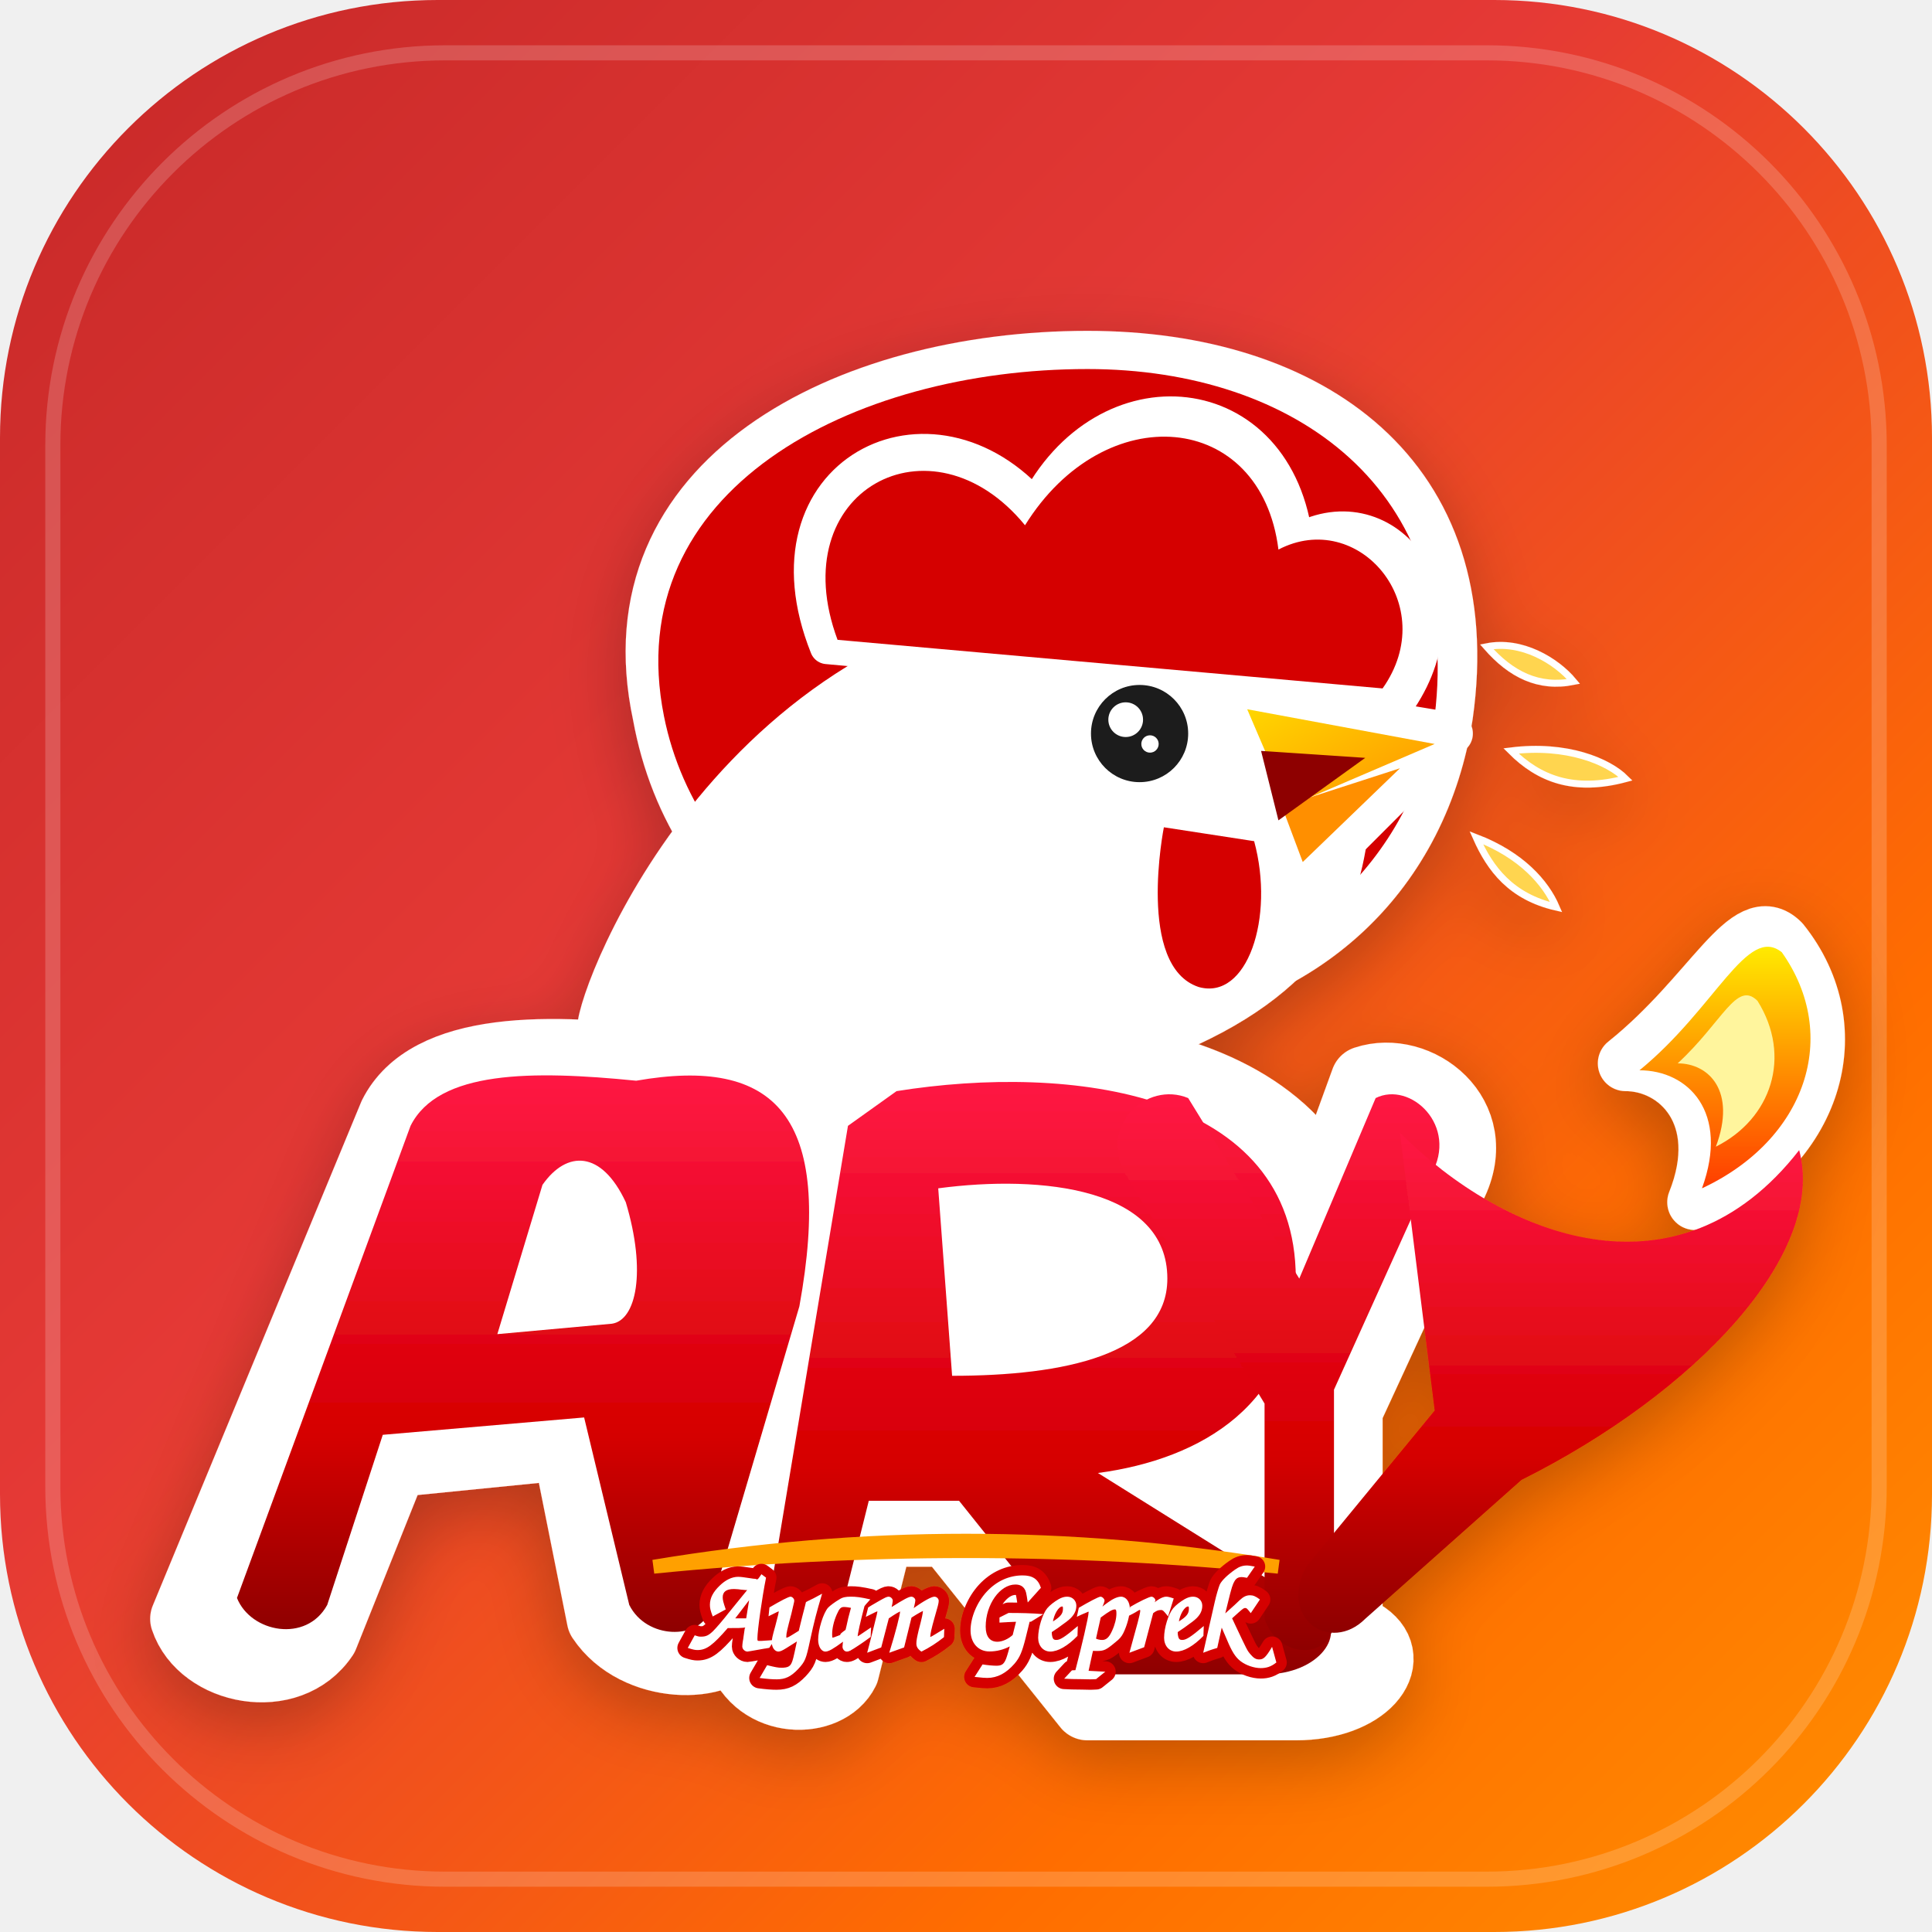
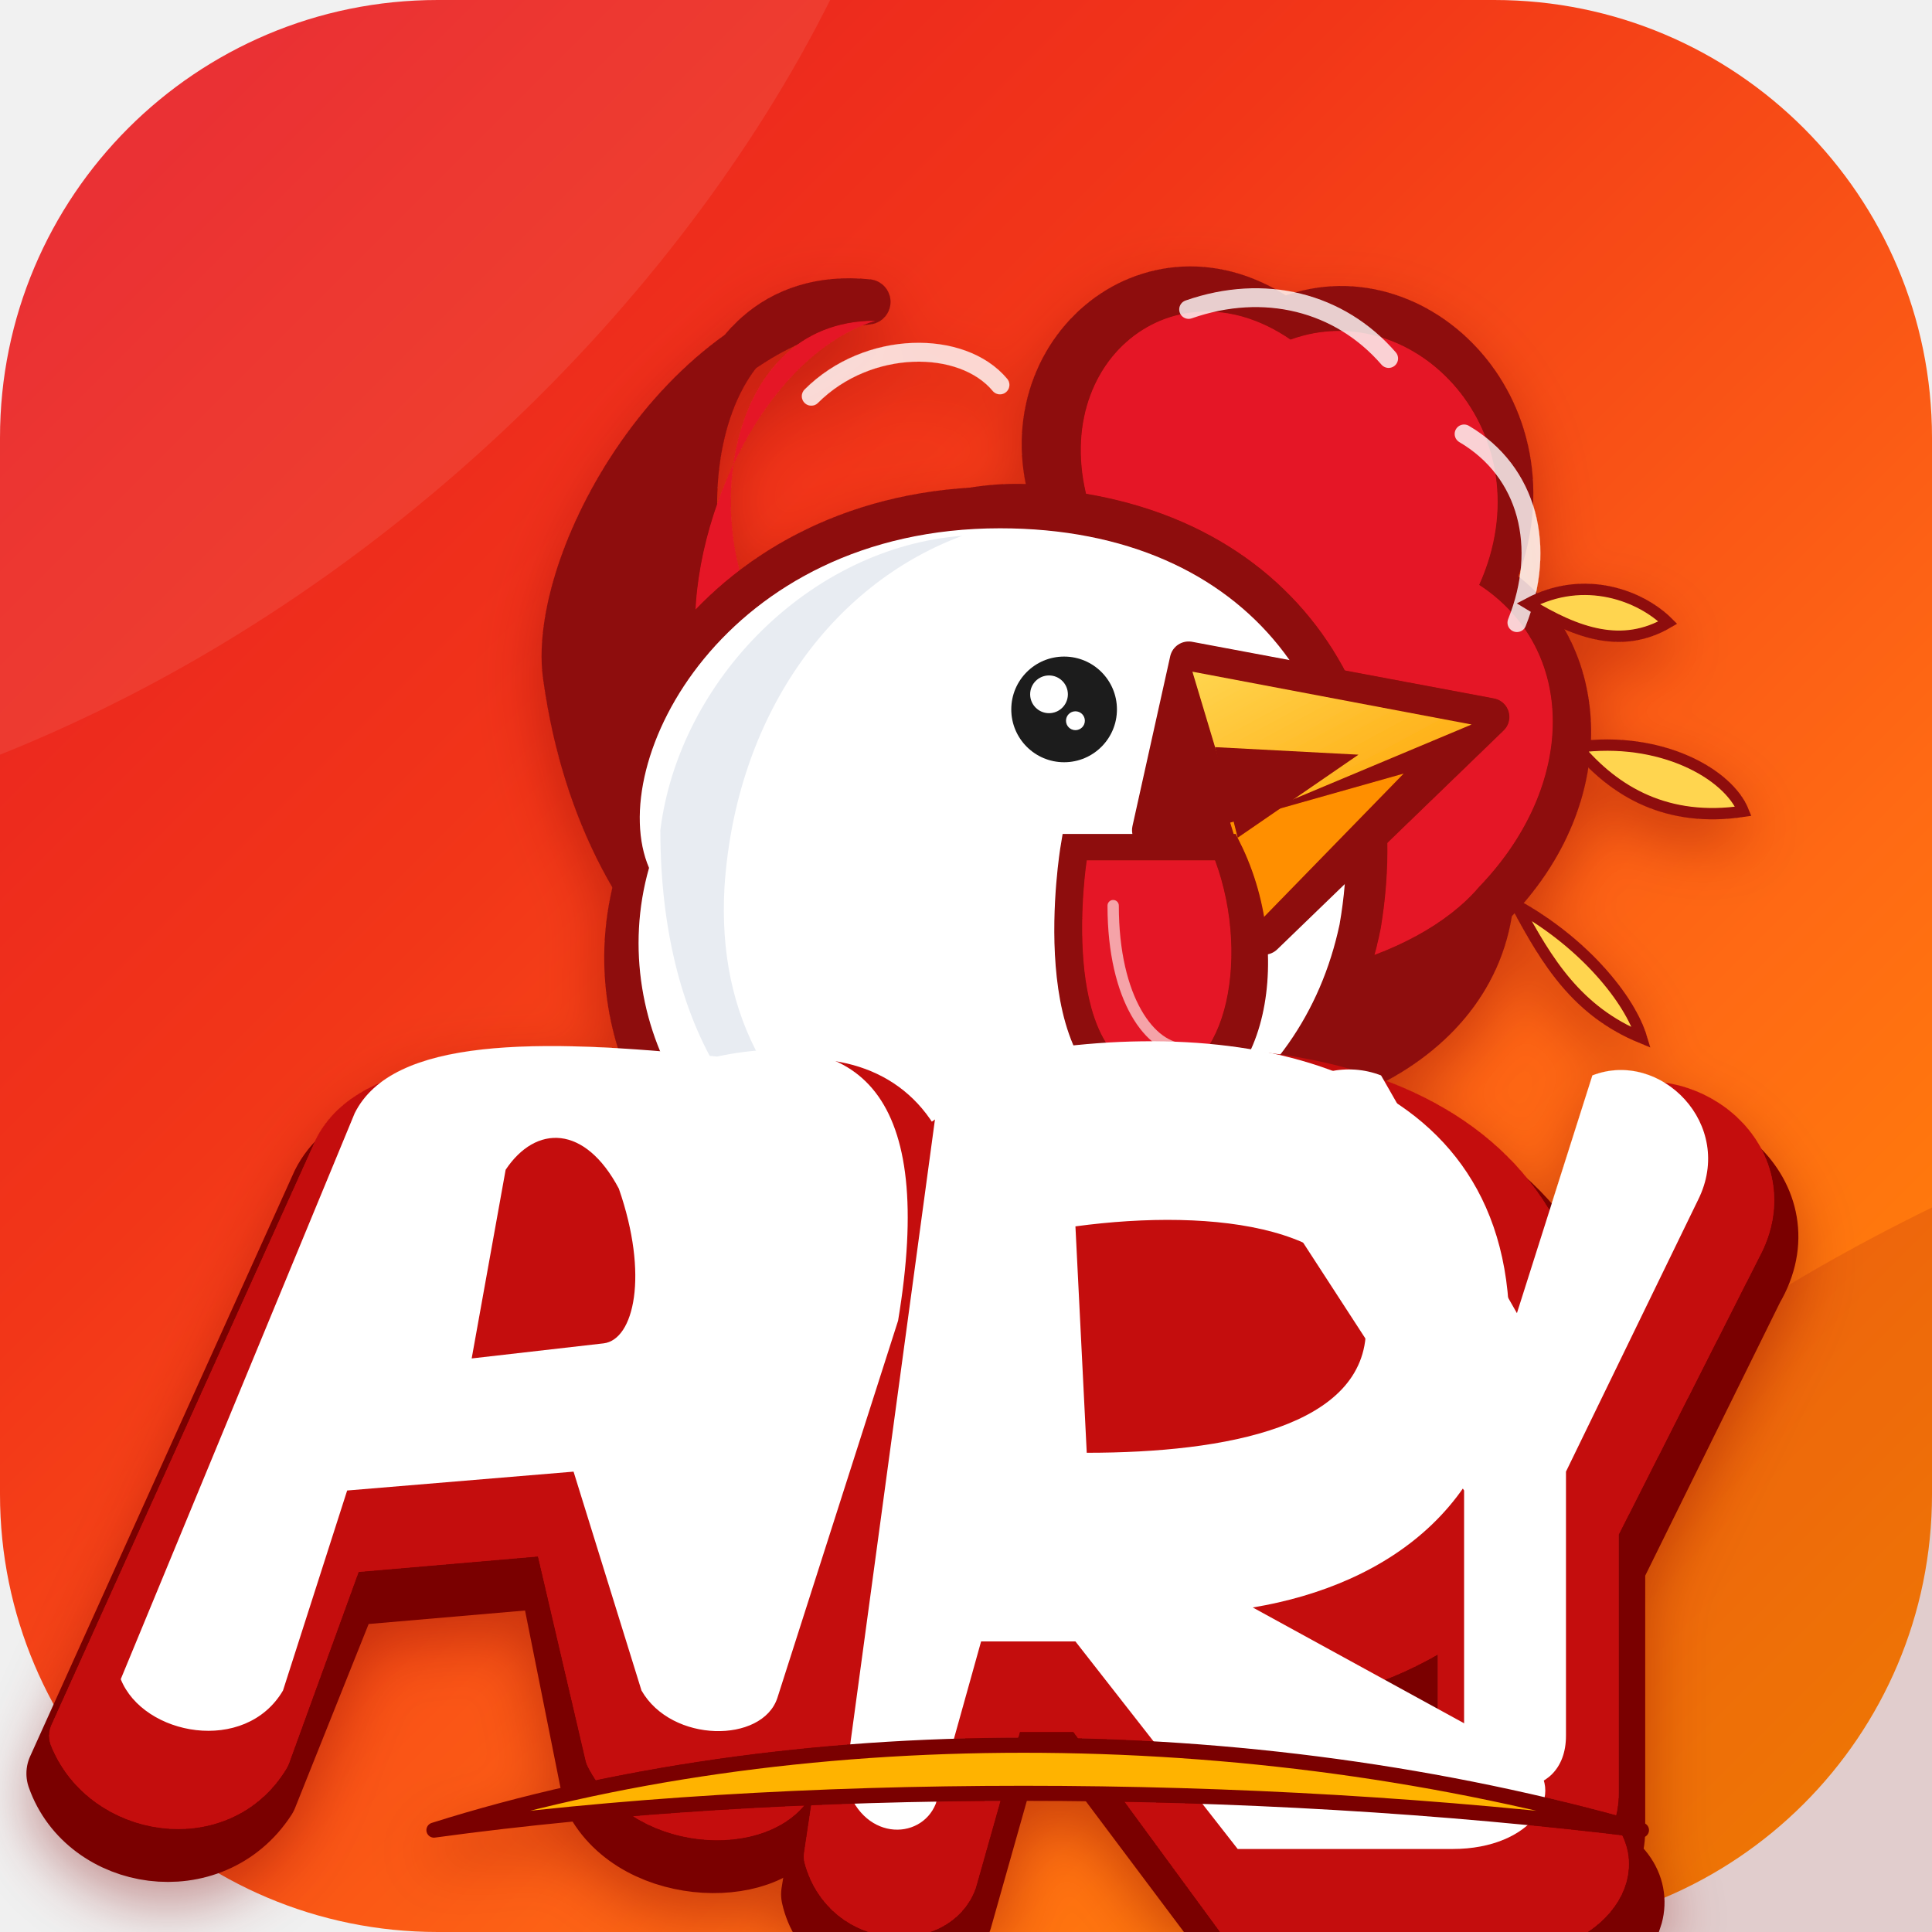
<svg xmlns="http://www.w3.org/2000/svg" viewBox="0 0 512 512" width="512" height="512">
  <defs>
-     <linearGradient id="bgRedOrange" x1="0%" y1="0%" x2="100%" y2="100%">
-       <stop offset="0%" stop-color="#C62828" />
-       <stop offset="40%" stop-color="#E53935" />
-       <stop offset="75%" stop-color="#FF6D00" />
-       <stop offset="100%" stop-color="#FF9100" />
+     <linearGradient id="appIconBgGrad" x1="0%" y1="0%" x2="100%" y2="100%">
+       <stop offset="0%" stop-color="#E51926" />
+       <stop offset="35%" stop-color="#F23618" />
+       <stop offset="70%" stop-color="#FF6A14" />
+       <stop offset="100%" stop-color="#FF9000" />
    </linearGradient>
-     <linearGradient id="iconAryRed" x1="0%" y1="0%" x2="0%" y2="100%">
-       <stop offset="0%" stop-color="#FF1744" />
-       <stop offset="65%" stop-color="#D50000" />
-       <stop offset="100%" stop-color="#8E0000" />
+     <linearGradient id="beakYellowGrad" x1="0%" y1="0%" x2="100%" y2="100%">
+       <stop offset="0%" stop-color="#FFD54F" />
+       <stop offset="100%" stop-color="#FFA000" />
    </linearGradient>
-     <linearGradient id="iconFlameGrad" x1="0%" y1="100%" x2="0%" y2="0%">
-       <stop offset="0%" stop-color="#FF3D00" />
-       <stop offset="50%" stop-color="#FF9100" />
-       <stop offset="100%" stop-color="#FFEA00" />
+     <linearGradient id="combHighlightGrad" x1="0%" y1="0%" x2="0%" y2="100%">
+       <stop offset="0%" stop-color="#FFFFFF" stop-opacity="0.85" />
+       <stop offset="100%" stop-color="#FFFFFF" stop-opacity="0" />
    </linearGradient>
-     <linearGradient id="iconBeakGrad" x1="0%" y1="0%" x2="100%" y2="100%">
-       <stop offset="0%" stop-color="#FFD600" />
-       <stop offset="100%" stop-color="#FF9100" />
-     </linearGradient>
-     <filter id="iconElementShadow" x="-15%" y="-15%" width="130%" height="130%">
-       <feDropShadow dx="0" dy="6" stdDeviation="10" flood-color="#000000" flood-opacity="0.25" />
+     <filter id="mascotShadow" x="-10%" y="-10%" width="120%" height="120%">
+       <feDropShadow dx="0" dy="6" stdDeviation="8" flood-color="#800606" flood-opacity="0.4" />
    </filter>
  </defs>
-   <rect width="512" height="512" rx="116" fill="url(#bgRedOrange)" />
-   <rect x="14" y="14" width="484" height="484" rx="104" fill="none" stroke="#FFFFFF" stroke-opacity="0.18" stroke-width="4" />
-   <g transform="translate(256, 245) scale(0.92)" filter="url(#iconElementShadow)">
-     <path d="M -90 -60 C -105 -130, -35 -165, 35 -165 C 100 -165, 150 -130, 140 -60 C 133 -15, 100 20, 45 25 C -30 30, -80 -5, -90 -60 Z" fill="#FFFFFF" stroke="#FFFFFF" stroke-width="12" stroke-linejoin="round" />
-     <path d="M -87 -60 C -100 -125, -33 -160, 35 -160 C 95 -160, 143 -125, 135 -60 C 129 -20, 95 15, 43 20 C -25 25, -77 -10, -87 -60 Z" fill="#D50000" />
-     <path d="M -105 30 C -105 20, -65 -85, 40 -90 C 95 -92, 120 -55, 105 -10 C 95 15, 65 35, 5 45 C -55 55, -100 45, -105 30 Z" fill="#FFFFFF" stroke="#FFFFFF" stroke-width="14" stroke-linejoin="round" />
-     <path d="M -100 30 C -90 -60, -25 -85, 50 -85 C 100 -85, 115 -50, 100 -10 C 90 15, 60 40, -5 45 C -55 50, -95 40, -100 30 Z" fill="#FFFFFF" />
-     <g>
-       <path d="M -40 -80 C -60 -130, -10 -155, 20 -120 C 40 -160, 90 -155, 95 -110 C 120 -125, 145 -95, 125 -65 Z" fill="#FFFFFF" stroke="#FFFFFF" stroke-width="10" stroke-linejoin="round" />
-       <path d="M -37 -82 C -53 -125, -10 -148, 17 -115 C 40 -152, 85 -148, 90 -108 C 113 -120, 137 -92, 120 -68 Z" fill="#D50000" />
+   <rect width="512" height="512" rx="116" fill="url(#appIconBgGrad)" />
+   <path d="M 0 0 L 220 0 C 180 80, 100 160, 0 200 Z" fill="#FFFFFF" fill-opacity="0.08" />
+   <path d="M 512 512 L 320 512 C 360 420, 430 360, 512 320 Z" fill="#8E0808" fill-opacity="0.15" />
+   <g id="master-artwork" filter="url(#mascotShadow)">
+     <g id="rooster-character">
+       <path d="M 230 80 C 180 75, 175 145, 195 175 C 220 150, 245 130, 280 135 C 265 95, 305 60, 340 85 C 375 70, 415 110, 395 155 C 420 170, 425 210, 395 240 C 390 280, 340 300, 290 290 C 210 295, 160 250, 150 180 C 145 150, 180 85, 230 80 Z" fill="#8E0808" stroke="#8E0808" stroke-width="12" stroke-linejoin="round" />
+       <path d="M 232 85 C 190 85, 185 145, 205 170 C 235 145, 255 130, 290 138 C 275 98, 310 68, 342 90 C 375 78, 410 115, 392 155 C 418 172, 418 208, 392 235 C 375 255, 335 265, 295 260 C 240 260, 195 230, 185 175 C 180 145, 200 95, 232 85 Z" fill="#E51926" />
+       <path d="M 215 105 C 230 90, 255 90, 265 102" fill="none" stroke="#FFFFFF" stroke-width="5" stroke-linecap="round" stroke-opacity="0.8" />
+       <path d="M 315 82 C 335 75, 355 80, 368 95" fill="none" stroke="#FFFFFF" stroke-width="5" stroke-linecap="round" stroke-opacity="0.8" />
+       <path d="M 388 115 C 405 125, 410 145, 402 165" fill="none" stroke="#FFFFFF" stroke-width="5" stroke-linecap="round" stroke-opacity="0.8" />
+       <path d="M 170 230 C 155 200, 190 135, 265 135 C 335 135, 370 185, 360 245 C 350 295, 305 325, 235 325 C 185 325, 155 275, 170 230 Z" fill="#8E0808" stroke="#8E0808" stroke-width="12" stroke-linejoin="round" />
+       <path d="M 172 230 C 160 202, 192 140, 265 140 C 332 140, 365 188, 355 245 C 345 292, 302 320, 235 320 C 188 320, 160 272, 172 230 Z" fill="#FFFFFF" />
+       <path d="M 175 220 C 180 180, 215 145, 255 142 C 220 155, 195 190, 192 235 C 190 270, 205 295, 235 315 C 200 310, 175 275, 175 220 Z" fill="#E8ECF2" />
+       <circle cx="282" cy="188" r="14" fill="#1A1A1A" />
+       <circle cx="278" cy="184" r="5" fill="#FFFFFF" />
+       <circle cx="285" cy="191" r="2.5" fill="#FFFFFF" />
+       <path d="M 315 175 L 395 190 L 335 248 L 305 220 Z" fill="#8E0808" stroke="#8E0808" stroke-width="10" stroke-linejoin="round" />
+       <path d="M 316 178 L 390 192 L 328 218 Z" fill="url(#beakYellowGrad)" />
+       <path d="M 326 218 L 372 205 L 334 244 Z" fill="#FF8F00" />
+       <path d="M 322 198 L 360 200 L 328 222 Z" fill="#8E0808" />
+       <path d="M 285 225 C 285 225, 275 285, 305 290 C 330 295, 340 255, 325 225 Z" fill="#8E0808" stroke="#8E0808" stroke-width="8" />
+       <path d="M 288 228 C 288 228, 280 280, 305 285 C 324 288, 332 255, 322 228 Z" fill="#E51926" />
+       <path d="M 295 240 C 295 265, 305 278, 314 278" fill="none" stroke="#FFFFFF" stroke-width="3" stroke-linecap="round" stroke-opacity="0.6" />
+       <g fill="#FFD54F" stroke="#8E0808" stroke-width="3">
+         <path d="M 405 160 C 420 152, 435 158, 442 165 C 430 172, 418 168, 405 160 Z" />
+         <path d="M 418 198 C 440 195, 458 205, 462 215 C 442 218, 428 210, 418 198 Z" />
+         <path d="M 402 240 C 420 250, 432 265, 435 275 C 418 268, 410 255, 402 240 Z" />
+       </g>
    </g>
-     <circle cx="50" cy="-55" r="14" fill="#1A1A1A" />
-     <circle cx="46" cy="-59" r="5" fill="#FFFFFF" />
-     <circle cx="53" cy="-52" r="2.5" fill="#FFFFFF" />
-     <path d="M 80 -65 L 140 -55 L 100 -15 L 77 -35 Z" fill="#FFFFFF" stroke="#FFFFFF" stroke-width="12" stroke-linejoin="round" />
-     <path d="M 81 -62 L 135 -52 L 93 -34 Z" fill="url(#iconBeakGrad)" />
-     <path d="M 91 -34 L 125 -45 L 97 -18 Z" fill="#FF8F00" />
-     <path d="M 85 -50 L 115 -48 L 90 -30 Z" fill="#8E0000" />
-     <path d="M 55 -30 C 55 -30, 45 15, 67 22 C 85 28, 93 0, 85 -25 Z" fill="#FFFFFF" stroke="#FFFFFF" stroke-width="8" />
-     <path d="M 57 -28 C 57 -28, 49 12, 67 18 C 81 22, 89 -2, 83 -24 Z" fill="#D50000" />
-     <g fill="#FFD54F" stroke="#FFFFFF" stroke-width="2">
-       <path d="M 150 -80 C 160 -82, 170 -76, 175 -70 C 165 -68, 157 -72, 150 -80 Z" />
-       <path d="M 157 -50 C 173 -52, 185 -47, 190 -42 C 175 -38, 165 -42, 157 -50 Z" />
-       <path d="M 147 -25 C 160 -20, 167 -12, 170 -5 C 157 -8, 151 -16, 147 -25 Z" />
+     <g id="ary-3d-text" transform="translate(0, 10)">
+       <path d="M 195 290 C 235 280, 260 300, 245 365 L 210 470 C 205 485, 170 485, 160 465 L 148 405 L 90 410 L 68 465 C 55 485, 25 480, 18 460 L 88 305 C 98 285, 140 285, 195 290 Z" fill="#7A0000" stroke="#7A0000" stroke-width="22" stroke-linejoin="round" stroke-linecap="round" />
+       <path d="M 270 290 C 335 275, 420 290, 420 365 C 420 415, 385 438, 345 445 L 425 485 C 438 495, 425 512, 400 512 L 335 512 L 290 452 L 265 452 L 252 498 C 248 510, 222 510, 218 492 L 248 305 Z" fill="#7A0000" stroke="#7A0000" stroke-width="22" stroke-linejoin="round" stroke-linecap="round" />
+       <path d="M 430 295 C 450 288, 475 308, 462 330 L 425 405 L 425 475 C 425 495, 395 495, 388 475 L 388 410 L 335 330 C 322 305, 345 288, 365 295 L 408 360 Z" fill="#7A0000" stroke="#7A0000" stroke-width="22" stroke-linejoin="round" stroke-linecap="round" />
+       <path d="M 195 280 C 235 270, 258 290, 245 355 L 210 460 C 205 475, 172 475, 162 455 L 148 395 L 90 400 L 70 455 C 58 475, 28 470, 20 450 L 90 295 C 100 275, 142 275, 195 280 Z" fill="#C40D0D" stroke="#C40D0D" stroke-width="14" stroke-linejoin="round" />
+       <path d="M 270 280 C 335 265, 415 280, 415 355 C 415 405, 380 428, 342 435 L 420 475 C 432 485, 420 502, 395 502 L 332 502 L 288 442 L 265 442 L 252 488 C 248 500, 225 500, 220 482 L 248 295 Z" fill="#C40D0D" stroke="#C40D0D" stroke-width="14" stroke-linejoin="round" />
+       <path d="M 428 285 C 448 278, 472 298, 460 320 L 422 395 L 422 465 C 422 485, 395 485, 388 465 L 388 400 L 335 320 C 322 295, 345 278, 365 285 L 405 350 Z" fill="#C40D0D" stroke="#C40D0D" stroke-width="14" stroke-linejoin="round" />
+       <path d="M 190 270 C 228 262, 248 280, 238 340 L 206 440 C 202 452, 178 452, 170 438 L 152 380 L 92 385 L 75 438 C 65 455, 38 450, 32 435 L 94 285 C 104 265, 142 265, 190 270 Z" fill="#FFFFFF" />
+       <path d="M 125 350 L 160 346 C 168 345, 172 328, 164 305 C 155 288, 142 288, 134 300 Z" fill="#C40D0D" />
+       <path d="M 265 270 C 325 258, 400 270, 400 342 C 400 388, 368 410, 332 416 L 405 456 C 416 465, 406 480, 385 480 L 328 480 L 285 425 L 260 425 L 248 468 C 244 478, 228 478, 224 462 L 248 285 Z" fill="#FFFFFF" />
+       <path d="M 285 315 C 322 310, 362 315, 362 342 C 362 368, 325 375, 288 375 Z" fill="#C40D0D" />
+       <path d="M 422 275 C 440 268, 460 288, 450 308 L 415 380 L 415 450 C 415 468, 392 468, 388 450 L 388 385 L 338 308 C 326 285, 348 268, 366 275 L 402 338 Z" fill="#FFFFFF" />
    </g>
-     <g transform="translate(-250, -180)">
-       <path d="M 165 220 C 210 210, 225 230, 215 290 L 185 385 C 180 395, 155 395, 145 380 L 135 330 L 85 335 L 65 385 C 55 400, 30 395, 25 380 L 85 235 C 95 215, 130 215, 165 220 Z" fill="#FFFFFF" stroke="#FFFFFF" stroke-width="20" stroke-linejoin="round" stroke-linecap="round" />
-       <path d="M 225 220 C 285 210, 360 220, 360 285 C 360 325, 330 345, 295 350 L 365 385 C 375 392, 365 405, 345 405 L 285 405 L 245 355 L 225 355 L 215 395 C 210 405, 190 405, 185 390 L 210 230 Z" fill="#FFFFFF" stroke="#FFFFFF" stroke-width="20" stroke-linejoin="round" stroke-linecap="round" />
-       <path d="M 365 225 C 380 220, 400 235, 390 255 L 360 320 L 360 385 C 360 400, 335 400, 330 385 L 330 325 L 285 255 C 275 235, 295 220, 310 225 L 345 280 Z" fill="#FFFFFF" stroke="#FFFFFF" stroke-width="20" stroke-linejoin="round" stroke-linecap="round" />
-       <path d="M 485 185 C 505 210, 495 245, 460 260 C 470 235, 455 220, 440 220 C 465 200, 475 175, 485 185 Z" fill="#FFFFFF" stroke="#FFFFFF" stroke-width="16" stroke-linejoin="round" />
-       <path d="M 155 225 C 195 218, 212 235, 202 290 L 176 378 C 173 386, 158 386, 153 376 L 140 322 L 82 327 L 66 376 C 60 387, 44 384, 40 374 L 90 238 C 98 222, 125 222, 155 225 Z" fill="url(#iconAryRed)" />
-       <path d="M 115 298 L 148 295 C 155 294, 158 280, 152 260 C 145 245, 135 245, 128 255 Z" fill="#FFFFFF" />
-       <path d="M 230 228 C 280 220, 345 228, 345 282 C 345 318, 318 334, 288 338 L 352 378 C 360 384, 352 396, 336 396 L 288 396 L 248 346 L 222 346 L 212 386 C 208 394, 196 394, 192 382 L 216 238 Z" fill="url(#iconAryRed)" />
-       <path d="M 242 256 C 272 252, 308 256, 308 282 C 308 304, 278 310, 246 310 Z" fill="#FFFFFF" />
-       <path d="M 368 230 C 378 225, 392 238, 384 252 L 356 314 L 356 380 C 356 392, 340 392, 336 380 L 336 318 L 296 252 C 288 238, 302 225, 314 230 L 346 282 Z" fill="url(#iconAryRed)" />
-       <path d="M 375 240 C 405 270, 455 290, 490 245 C 498 275, 460 315, 410 340 L 365 380 C 355 390, 340 380, 348 365 L 385 320 Z" fill="url(#iconAryRed)" />
-       <path d="M 485 188 C 502 212, 492 242, 462 256 C 470 234, 458 222, 444 222 C 466 204, 475 180, 485 188 Z" fill="url(#iconFlameGrad)" />
-       <path d="M 478 202 C 488 218, 482 236, 466 244 C 472 228, 464 220, 455 220 C 468 208, 472 196, 478 202 Z" fill="#FFF59D" />
-     </g>
-     <g transform="translate(0, 185)">
-       <path d="M -90 0 C -30 -10, 30 -10, 90 0 C 30 -6, -30 -6, -90 0 Z" fill="#FFA000" stroke="#FFA000" stroke-width="4" />
-       <text x="0" y="24" text-anchor="middle" font-family="'Brush Script MT', 'Lobster', cursive, sans-serif" font-size="34" font-weight="900" font-style="italic" fill="#FFFFFF" stroke="#D50000" stroke-width="6" stroke-linejoin="round" paint-order="stroke fill">
-         Ayam Geprek
-       </text>
-     </g>
+     <path d="M 115 485 C 210 455, 330 455, 435 485 C 330 472, 210 472, 115 485 Z" fill="#FFB300" stroke="#7A0000" stroke-width="4" stroke-linejoin="round" />
  </g>
</svg>
